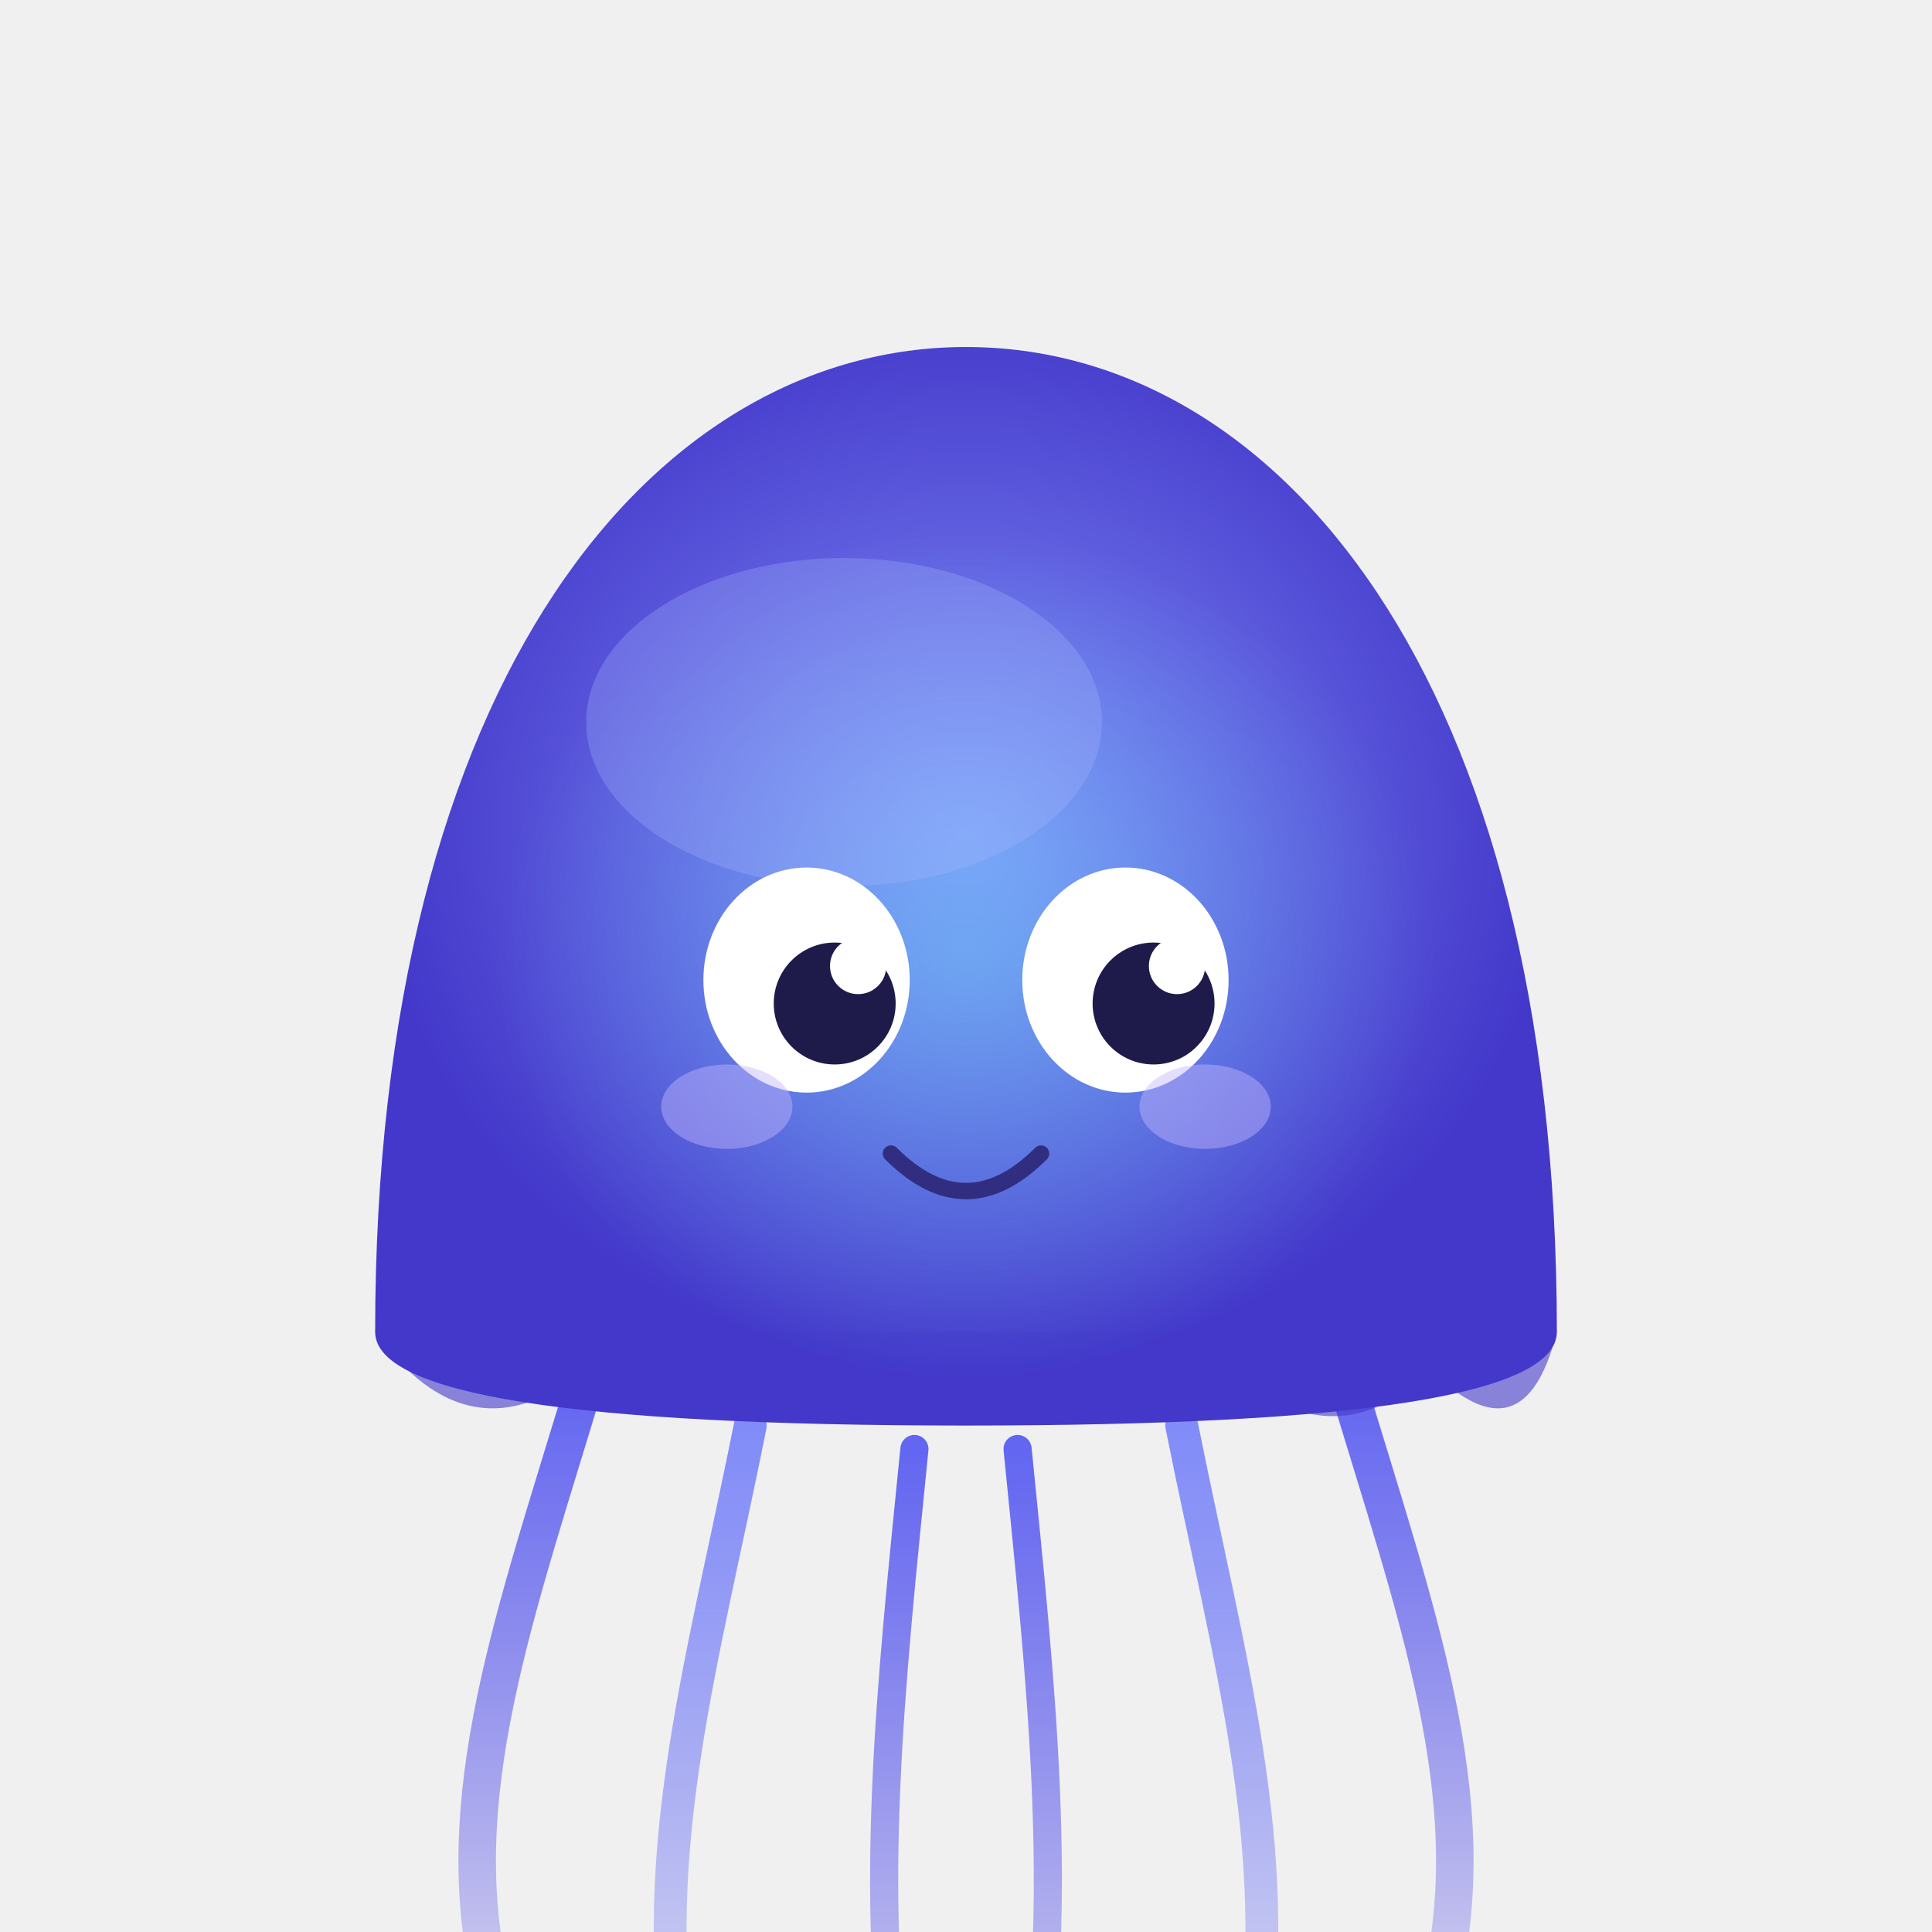
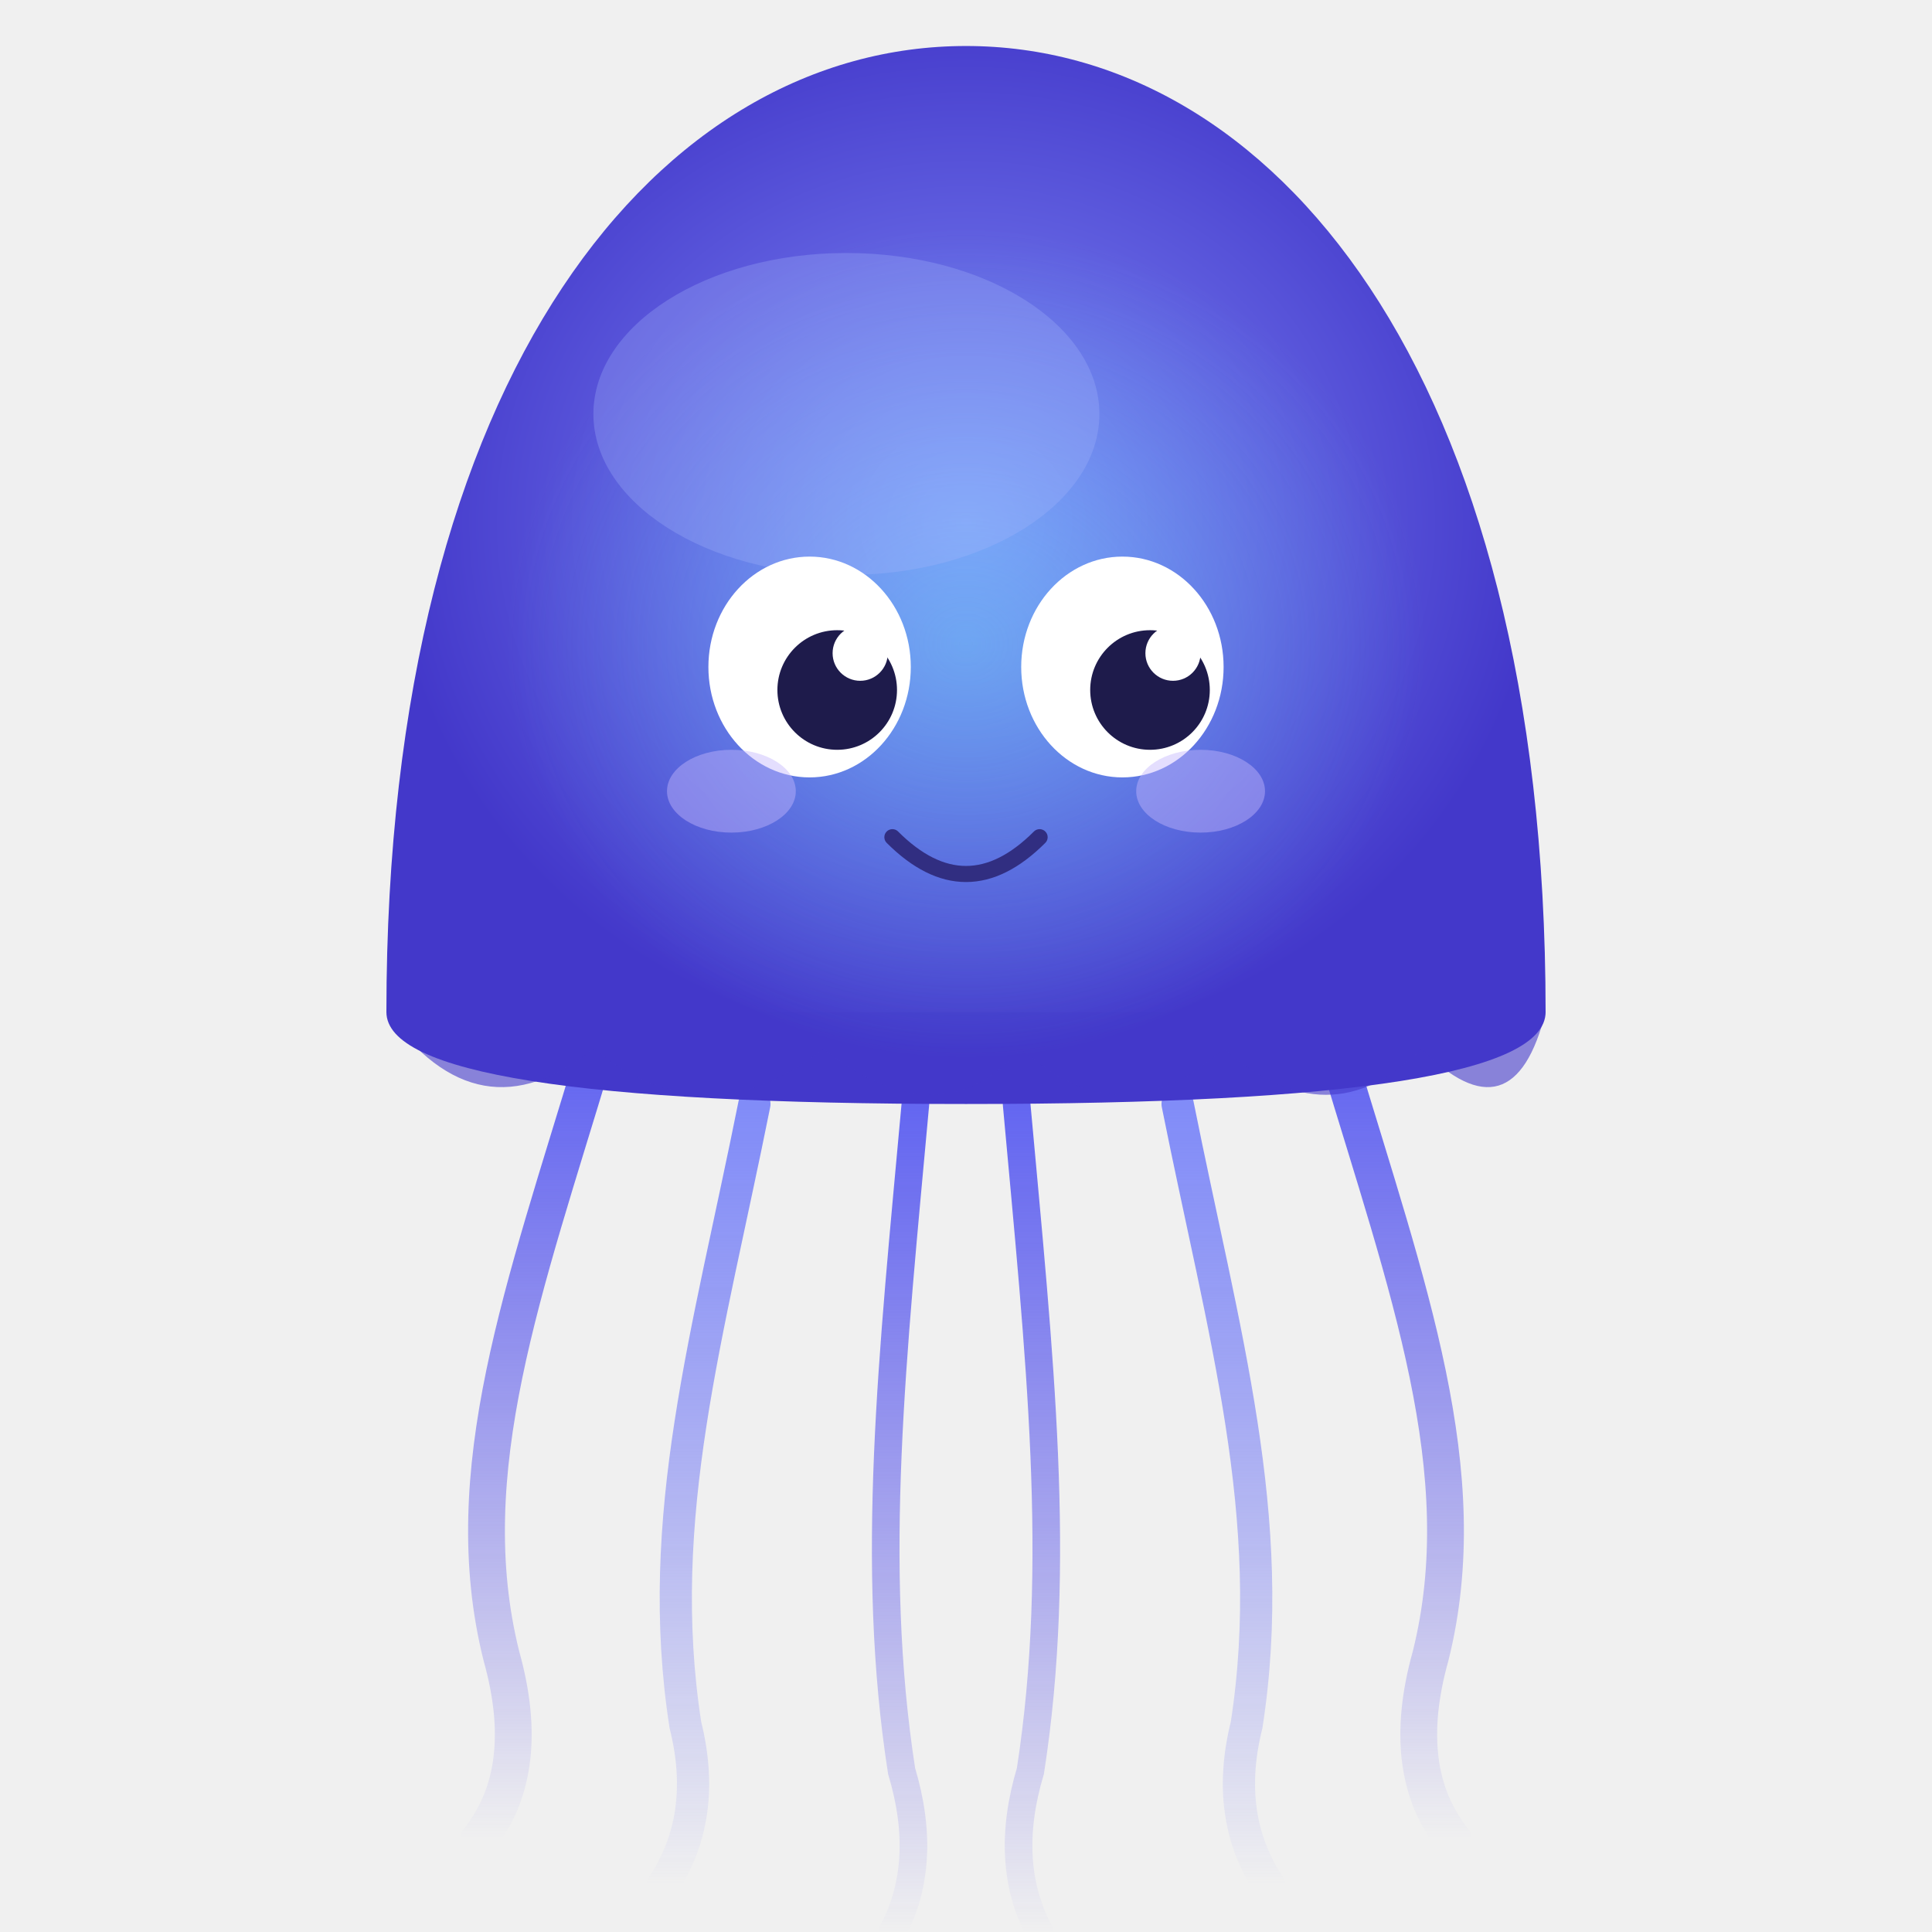
- <svg xmlns="http://www.w3.org/2000/svg" width="512" height="512" viewBox="50 6 412 412">
+ <svg xmlns="http://www.w3.org/2000/svg" width="512" height="512" viewBox="46 70 420 420">
  <defs>
    <radialGradient id="bellGrad" cx="50%" cy="45%" r="50%">
      <stop offset="0%" stop-color="#818CF8" />
      <stop offset="100%" stop-color="#4338CA" />
    </radialGradient>
    <radialGradient id="glowGrad" cx="50%" cy="50%" r="50%">
      <stop offset="0%" stop-color="#67E8F9" stop-opacity="0.4" />
      <stop offset="100%" stop-color="#67E8F9" stop-opacity="0" />
    </radialGradient>
    <linearGradient id="tentGrad1" x1="0" y1="0" x2="0" y2="1">
      <stop offset="0%" stop-color="#6366F1" />
      <stop offset="100%" stop-color="#4F46E5" stop-opacity="0" />
    </linearGradient>
    <linearGradient id="tentGrad2" x1="0" y1="0" x2="0" y2="1">
      <stop offset="0%" stop-color="#818CF8" />
      <stop offset="100%" stop-color="#6366F1" stop-opacity="0" />
    </linearGradient>
  </defs>
  <path d="M 175,300 C 160,350 145,390 155,430 Q 162,455 150,470" stroke="url(#tentGrad1)" stroke-width="8" fill="none" stroke-linecap="round" />
  <path d="M 210,310 C 200,360 188,400 195,445 Q 200,465 190,480" stroke="url(#tentGrad2)" stroke-width="7" fill="none" stroke-linecap="round" />
-   <path d="M 245,315 C 240,365 235,410 242,455 Q 248,475 240,490" stroke="url(#tentGrad1)" stroke-width="6" fill="none" stroke-linecap="round" />
-   <path d="M 267,315 C 272,365 277,410 270,455 Q 264,475 272,490" stroke="url(#tentGrad1)" stroke-width="6" fill="none" stroke-linecap="round" />
+   <path d="M 245,310 C 240,365 235,410 242,455 Q 248,475 240,490" stroke="url(#tentGrad1)" stroke-width="6" fill="none" stroke-linecap="round" />
+   <path d="M 267,310 C 272,365 277,410 270,455 Q 264,475 272,490" stroke="url(#tentGrad1)" stroke-width="6" fill="none" stroke-linecap="round" />
  <path d="M 302,310 C 312,360 324,400 317,445 Q 312,465 322,480" stroke="url(#tentGrad2)" stroke-width="7" fill="none" stroke-linecap="round" />
  <path d="M 337,300 C 352,350 367,390 357,430 Q 350,455 362,470" stroke="url(#tentGrad1)" stroke-width="8" fill="none" stroke-linecap="round" />
  <path d="M 130,290 C 130,150 190,80 256,80 C 322,80 382,150 382,290 Q 382,310 256,310 Q 130,310 130,290 Z" fill="url(#bellGrad)" />
  <path d="M 130,290 Q 150,318 175,298 Q 200,318 225,298 Q 250,318 268,298 Q 290,318 312,298 Q 335,318 355,298 Q 375,318 382,290" fill="#4338CA" opacity="0.6" />
  <ellipse cx="256" cy="210" rx="100" ry="90" fill="url(#glowGrad)" />
  <ellipse cx="230" cy="160" rx="55" ry="35" fill="#A5B4FC" opacity="0.3" />
  <ellipse cx="222" cy="215" rx="22" ry="24" fill="white" />
  <ellipse cx="290" cy="215" rx="22" ry="24" fill="white" />
  <circle cx="228" cy="220" r="13" fill="#1E1B4B" />
  <circle cx="296" cy="220" r="13" fill="#1E1B4B" />
  <circle cx="233" cy="212" r="6" fill="white" />
  <circle cx="301" cy="212" r="6" fill="white" />
  <path d="M 240,252 Q 256,268 272,252" stroke="#312E81" stroke-width="3.5" fill="none" stroke-linecap="round" />
  <ellipse cx="205" cy="242" rx="14" ry="9" fill="#C4B5FD" opacity="0.45" />
  <ellipse cx="307" cy="242" rx="14" ry="9" fill="#C4B5FD" opacity="0.45" />
</svg>
